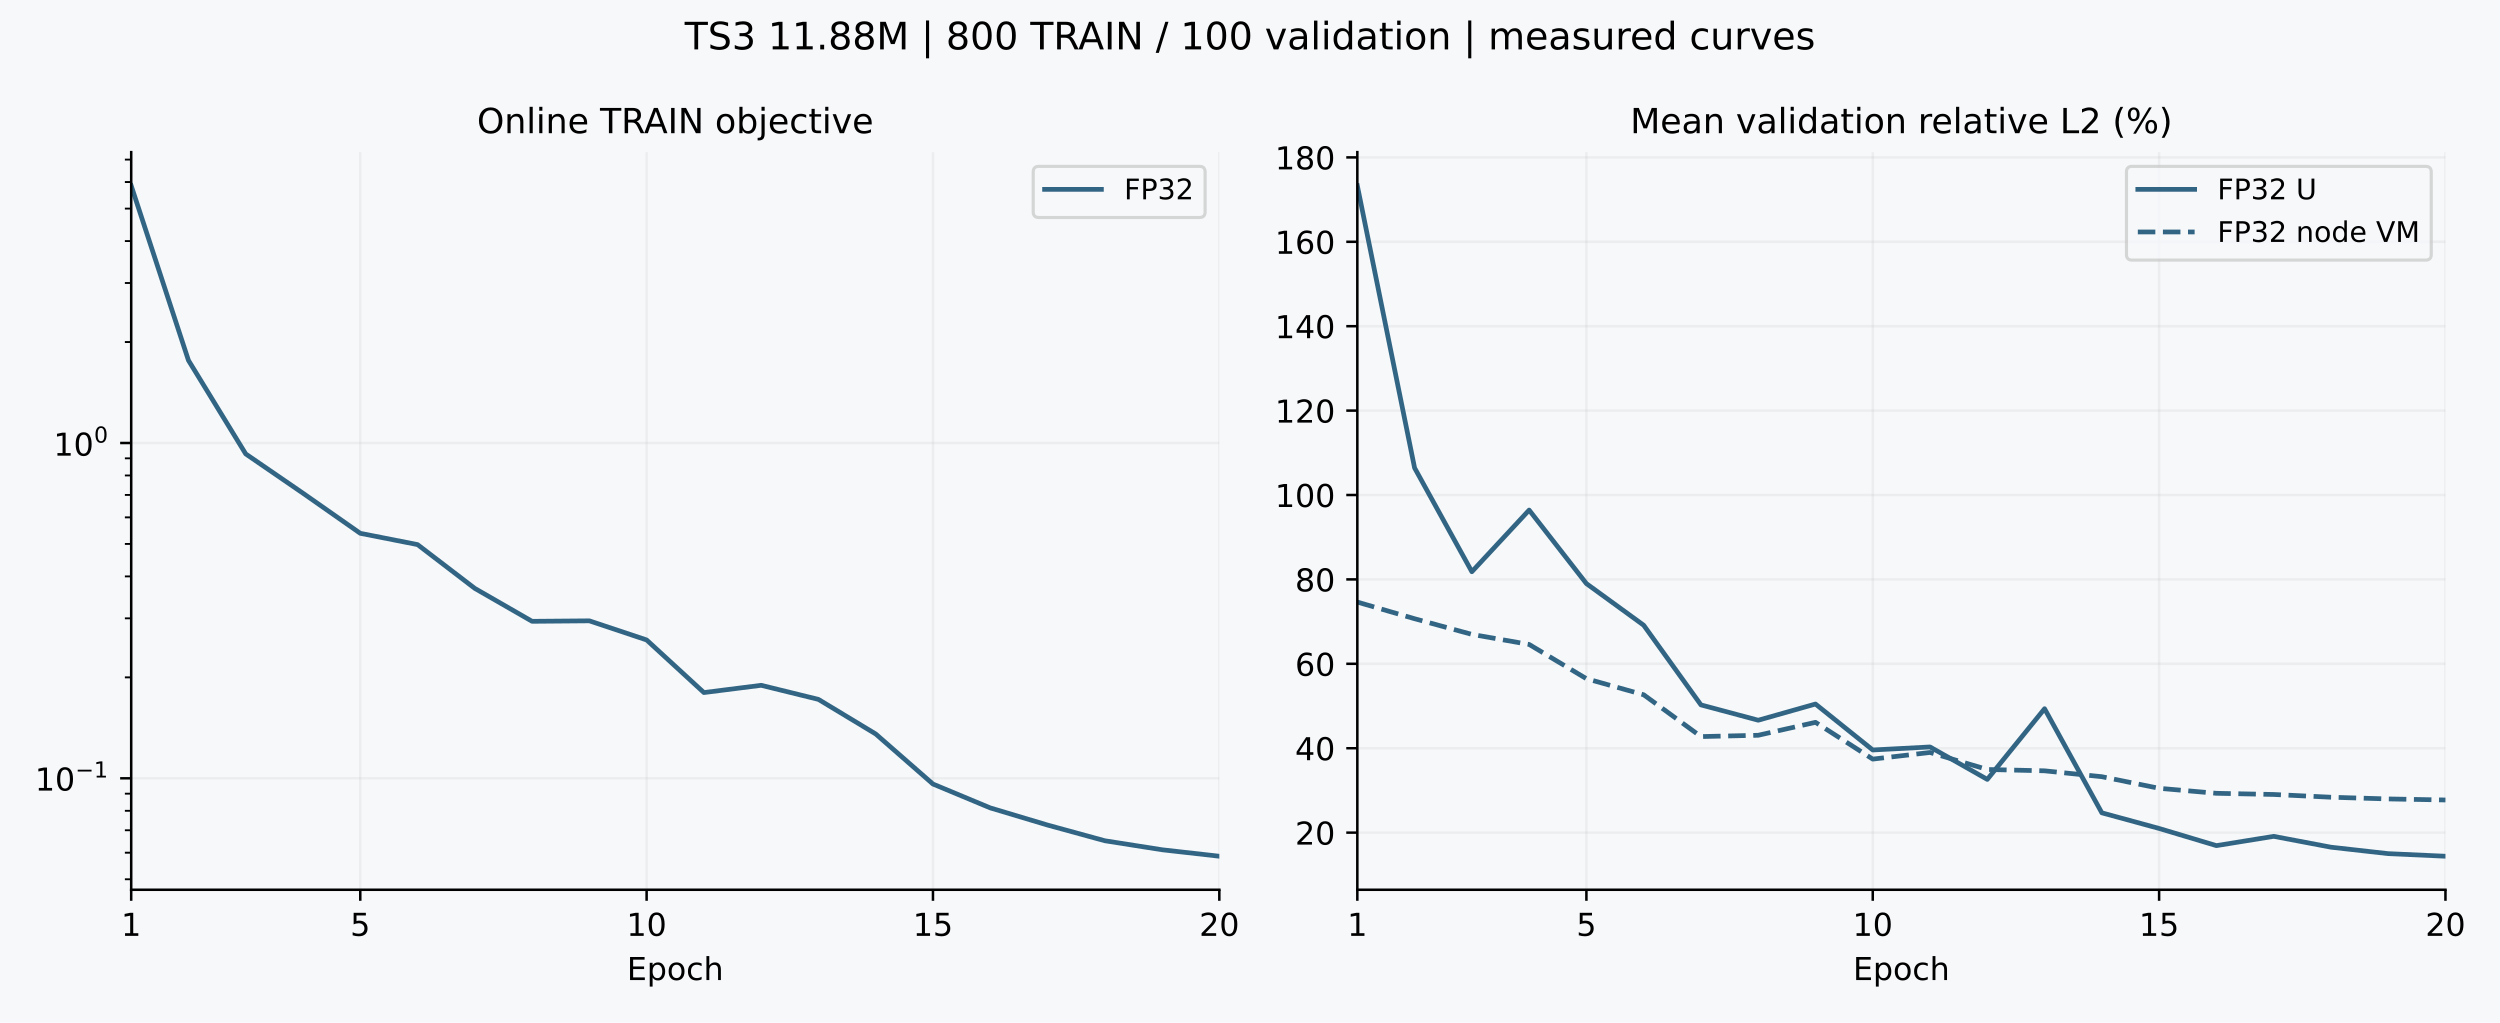
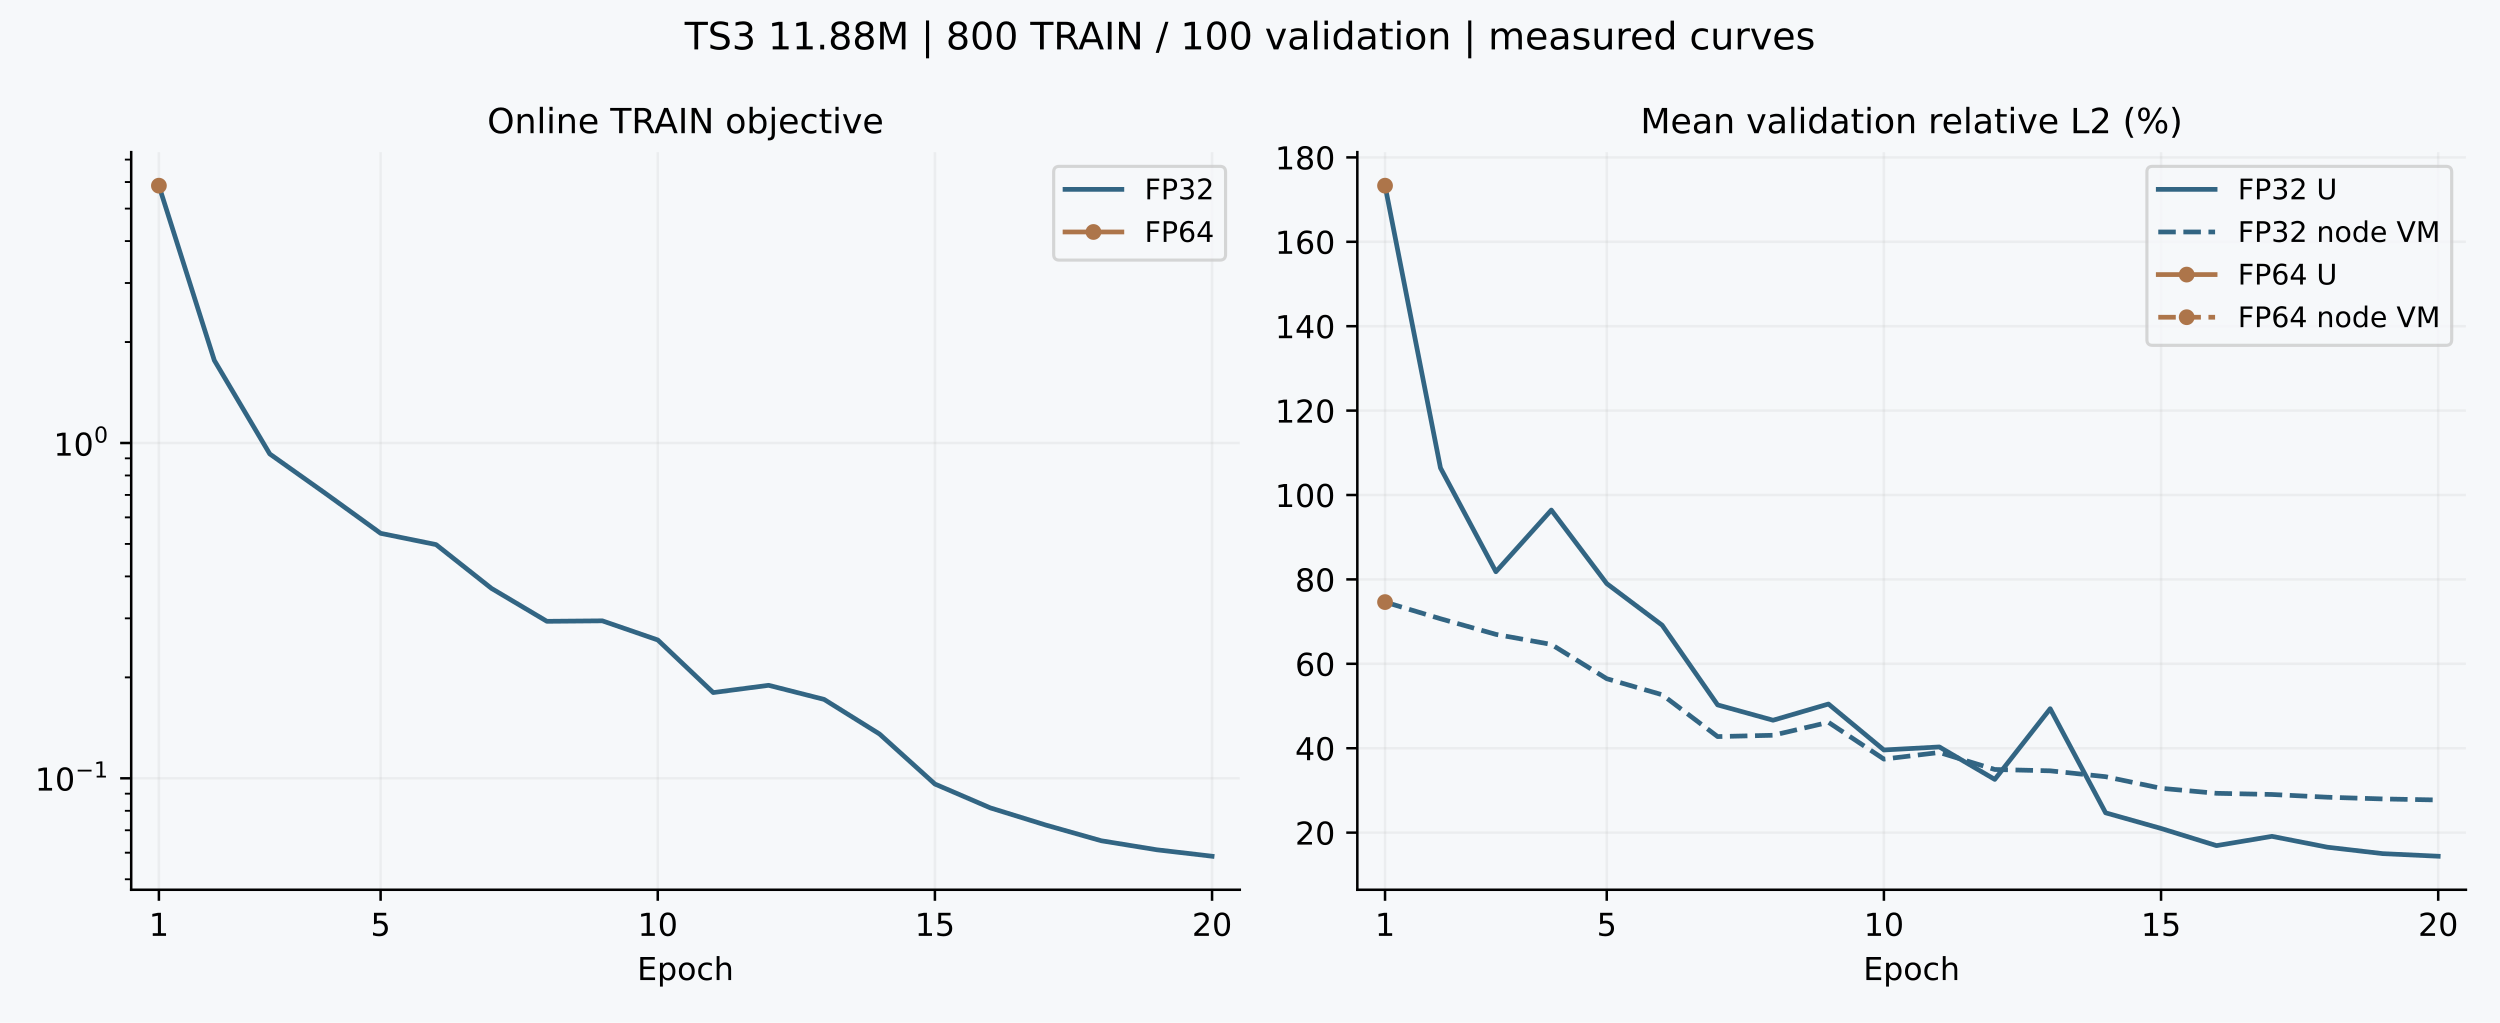
<svg xmlns="http://www.w3.org/2000/svg" xmlns:xlink="http://www.w3.org/1999/xlink" width="792pt" height="324pt" viewBox="0 0 792 324" version="1.1">
  <defs>
    <style type="text/css">*{stroke-linejoin: round; stroke-linecap: butt}</style>
  </defs>
  <g id="figure_1">
    <g id="patch_1">
      <path d="M 0 324 L 792 324 L 792 0 L 0 0 z " style="fill: #f6f8fa" />
    </g>
    <g id="axes_1">
      <g id="patch_2">
-         <path d="M 41.56 281.878 L 386.28 281.878 L 386.28 48.2 L 41.56 48.2 z " style="fill: #f6f8fa" />
+         <path d="M 41.56 281.878 L 392.76 281.878 L 392.76 48.2 L 41.56 48.2 z " style="fill: #f6f8fa" />
      </g>
      <g id="matplotlib.axis_1">
        <g id="xtick_1">
          <g id="line2d_1">
-             <path d="M 41.56 281.878 L 41.56 48.2 " clip-path="url(#p4f4e53fecc)" style="fill: none; stroke: #b0b0b0; stroke-opacity: 0.15; stroke-width: 0.8; stroke-linecap: square" />
+             <path d="M 50.34 281.878 L 50.34 48.2 " clip-path="url(#p6fa70f516e)" style="fill: none; stroke: #b0b0b0; stroke-opacity: 0.15; stroke-width: 0.8; stroke-linecap: square" />
          </g>
          <g id="line2d_2">
            <defs>
-               <path id="m00249449f1" d="M 0 0 L 0 3.5 " style="stroke: #000000; stroke-width: 0.8" />
+               <path id="mf22fc1a794" d="M 0 0 L 0 3.5 " style="stroke: #000000; stroke-width: 0.8" />
            </defs>
            <g>
-               <use xlink:href="#m00249449f1" x="41.56" y="281.878" style="stroke: #000000; stroke-width: 0.8" />
+               <use xlink:href="#mf22fc1a794" x="50.34" y="281.878" style="stroke: #000000; stroke-width: 0.8" />
            </g>
          </g>
          <g id="text_1">
-             <text style="font-size: 10px; font-family: 'DejaVu Sans'; text-anchor: middle" x="41.56" y="296.475" transform="rotate(-0 41.56 296.4753)">1</text>
+             <text style="font-size: 10px; font-family: 'DejaVu Sans'; text-anchor: middle" x="50.34" y="296.475" transform="rotate(-0 50.34 296.4753)">1</text>
          </g>
        </g>
        <g id="xtick_2">
          <g id="line2d_3">
-             <path d="M 114.133 281.878 L 114.133 48.2 " clip-path="url(#p4f4e53fecc)" style="fill: none; stroke: #b0b0b0; stroke-opacity: 0.15; stroke-width: 0.8; stroke-linecap: square" />
+             <path d="M 120.58 281.878 L 120.58 48.2 " clip-path="url(#p6fa70f516e)" style="fill: none; stroke: #b0b0b0; stroke-opacity: 0.15; stroke-width: 0.8; stroke-linecap: square" />
          </g>
          <g id="line2d_4">
            <g>
-               <use xlink:href="#m00249449f1" x="114.133" y="281.878" style="stroke: #000000; stroke-width: 0.8" />
+               <use xlink:href="#mf22fc1a794" x="120.58" y="281.878" style="stroke: #000000; stroke-width: 0.8" />
            </g>
          </g>
          <g id="text_2">
-             <text style="font-size: 10px; font-family: 'DejaVu Sans'; text-anchor: middle" x="114.133" y="296.475" transform="rotate(-0 114.1326 296.4753)">5</text>
+             <text style="font-size: 10px; font-family: 'DejaVu Sans'; text-anchor: middle" x="120.58" y="296.475" transform="rotate(-0 120.58 296.4753)">5</text>
          </g>
        </g>
        <g id="xtick_3">
          <g id="line2d_5">
-             <path d="M 204.848 281.878 L 204.848 48.2 " clip-path="url(#p4f4e53fecc)" style="fill: none; stroke: #b0b0b0; stroke-opacity: 0.15; stroke-width: 0.8; stroke-linecap: square" />
+             <path d="M 208.38 281.878 L 208.38 48.2 " clip-path="url(#p6fa70f516e)" style="fill: none; stroke: #b0b0b0; stroke-opacity: 0.15; stroke-width: 0.8; stroke-linecap: square" />
          </g>
          <g id="line2d_6">
            <g>
-               <use xlink:href="#m00249449f1" x="204.848" y="281.878" style="stroke: #000000; stroke-width: 0.8" />
+               <use xlink:href="#mf22fc1a794" x="208.38" y="281.878" style="stroke: #000000; stroke-width: 0.8" />
            </g>
          </g>
          <g id="text_3">
-             <text style="font-size: 10px; font-family: 'DejaVu Sans'; text-anchor: middle" x="204.848" y="296.475" transform="rotate(-0 204.8484 296.4753)">10</text>
+             <text style="font-size: 10px; font-family: 'DejaVu Sans'; text-anchor: middle" x="208.38" y="296.475" transform="rotate(-0 208.38 296.4753)">10</text>
          </g>
        </g>
        <g id="xtick_4">
          <g id="line2d_7">
-             <path d="M 295.564 281.878 L 295.564 48.2 " clip-path="url(#p4f4e53fecc)" style="fill: none; stroke: #b0b0b0; stroke-opacity: 0.15; stroke-width: 0.8; stroke-linecap: square" />
+             <path d="M 296.18 281.878 L 296.18 48.2 " clip-path="url(#p6fa70f516e)" style="fill: none; stroke: #b0b0b0; stroke-opacity: 0.15; stroke-width: 0.8; stroke-linecap: square" />
          </g>
          <g id="line2d_8">
            <g>
-               <use xlink:href="#m00249449f1" x="295.564" y="281.878" style="stroke: #000000; stroke-width: 0.8" />
+               <use xlink:href="#mf22fc1a794" x="296.18" y="281.878" style="stroke: #000000; stroke-width: 0.8" />
            </g>
          </g>
          <g id="text_4">
-             <text style="font-size: 10px; font-family: 'DejaVu Sans'; text-anchor: middle" x="295.564" y="296.475" transform="rotate(-0 295.5642 296.4753)">15</text>
+             <text style="font-size: 10px; font-family: 'DejaVu Sans'; text-anchor: middle" x="296.18" y="296.475" transform="rotate(-0 296.18 296.4753)">15</text>
          </g>
        </g>
        <g id="xtick_5">
          <g id="line2d_9">
-             <path d="M 386.28 281.878 L 386.28 48.2 " clip-path="url(#p4f4e53fecc)" style="fill: none; stroke: #b0b0b0; stroke-opacity: 0.15; stroke-width: 0.8; stroke-linecap: square" />
+             <path d="M 383.98 281.878 L 383.98 48.2 " clip-path="url(#p6fa70f516e)" style="fill: none; stroke: #b0b0b0; stroke-opacity: 0.15; stroke-width: 0.8; stroke-linecap: square" />
          </g>
          <g id="line2d_10">
            <g>
-               <use xlink:href="#m00249449f1" x="386.28" y="281.878" style="stroke: #000000; stroke-width: 0.8" />
+               <use xlink:href="#mf22fc1a794" x="383.98" y="281.878" style="stroke: #000000; stroke-width: 0.8" />
            </g>
          </g>
          <g id="text_5">
-             <text style="font-size: 10px; font-family: 'DejaVu Sans'; text-anchor: middle" x="386.28" y="296.475" transform="rotate(-0 386.28 296.4753)">20</text>
+             <text style="font-size: 10px; font-family: 'DejaVu Sans'; text-anchor: middle" x="383.98" y="296.475" transform="rotate(-0 383.98 296.4753)">20</text>
          </g>
        </g>
        <g id="text_6">
-           <text style="font-size: 10px; font-family: 'DejaVu Sans'; text-anchor: middle" x="213.92" y="310.476" transform="rotate(-0 213.92 310.4761)">Epoch</text>
+           <text style="font-size: 10px; font-family: 'DejaVu Sans'; text-anchor: middle" x="217.16" y="310.476" transform="rotate(-0 217.16 310.4761)">Epoch</text>
        </g>
      </g>
      <g id="matplotlib.axis_2">
        <g id="ytick_1">
          <g id="line2d_11">
-             <path d="M 41.56 246.567 L 386.28 246.567 " clip-path="url(#p4f4e53fecc)" style="fill: none; stroke: #b0b0b0; stroke-opacity: 0.15; stroke-width: 0.8; stroke-linecap: square" />
+             <path d="M 41.56 246.567 L 392.76 246.567 " clip-path="url(#p6fa70f516e)" style="fill: none; stroke: #b0b0b0; stroke-opacity: 0.15; stroke-width: 0.8; stroke-linecap: square" />
          </g>
          <g id="line2d_12">
            <defs>
-               <path id="m191b211598" d="M 0 0 L -3.5 0 " style="stroke: #000000; stroke-width: 0.8" />
+               <path id="m3b4504a7d6" d="M 0 0 L -3.5 0 " style="stroke: #000000; stroke-width: 0.8" />
            </defs>
            <g>
-               <use xlink:href="#m191b211598" x="41.56" y="246.567" style="stroke: #000000; stroke-width: 0.8" />
+               <use xlink:href="#m3b4504a7d6" x="41.56" y="246.567" style="stroke: #000000; stroke-width: 0.8" />
            </g>
          </g>
          <g id="text_7">
            <g transform="translate(11.06 251.2167)">
              <text>
                <tspan x="0" y="-0.762" style="font-size: 10px; font-family: 'DejaVu Sans'">1</tspan>
                <tspan x="6.362" y="-0.762" style="font-size: 10px; font-family: 'DejaVu Sans'">0</tspan>
                <tspan x="12.82" y="-4.892" style="font-size: 7px; font-family: 'DejaVu Sans'">−</tspan>
                <tspan x="18.686" y="-4.892" style="font-size: 7px; font-family: 'DejaVu Sans'">1</tspan>
              </text>
            </g>
          </g>
        </g>
        <g id="ytick_2">
          <g id="line2d_13">
-             <path d="M 41.56 140.334 L 386.28 140.334 " clip-path="url(#p4f4e53fecc)" style="fill: none; stroke: #b0b0b0; stroke-opacity: 0.15; stroke-width: 0.8; stroke-linecap: square" />
+             <path d="M 41.56 140.334 L 392.76 140.334 " clip-path="url(#p6fa70f516e)" style="fill: none; stroke: #b0b0b0; stroke-opacity: 0.15; stroke-width: 0.8; stroke-linecap: square" />
          </g>
          <g id="line2d_14">
            <g>
-               <use xlink:href="#m191b211598" x="41.56" y="140.334" style="stroke: #000000; stroke-width: 0.8" />
+               <use xlink:href="#m3b4504a7d6" x="41.56" y="140.334" style="stroke: #000000; stroke-width: 0.8" />
            </g>
          </g>
          <g id="text_8">
            <g transform="translate(16.96 145.0344)">
              <text>
                <tspan x="0" y="-0.675" style="font-size: 10px; font-family: 'DejaVu Sans'">1</tspan>
                <tspan x="6.362" y="-0.675" style="font-size: 10px; font-family: 'DejaVu Sans'">0</tspan>
                <tspan x="12.82" y="-4.805" style="font-size: 7px; font-family: 'DejaVu Sans'">0</tspan>
              </text>
            </g>
          </g>
        </g>
        <g id="ytick_3">
          <g id="line2d_15">
            <defs>
-               <path id="mdfdc8a3560" d="M 0 0 L -2 0 " style="stroke: #000000; stroke-width: 0.6" />
+               <path id="m9a5d297f00" d="M 0 0 L -2 0 " style="stroke: #000000; stroke-width: 0.6" />
            </defs>
            <g>
-               <use xlink:href="#mdfdc8a3560" x="41.56" y="278.546" style="stroke: #000000; stroke-width: 0.6" />
+               <use xlink:href="#m9a5d297f00" x="41.56" y="278.546" style="stroke: #000000; stroke-width: 0.6" />
            </g>
          </g>
        </g>
        <g id="ytick_4">
          <g id="line2d_16">
            <g>
-               <use xlink:href="#mdfdc8a3560" x="41.56" y="270.134" style="stroke: #000000; stroke-width: 0.6" />
+               <use xlink:href="#m9a5d297f00" x="41.56" y="270.134" style="stroke: #000000; stroke-width: 0.6" />
            </g>
          </g>
        </g>
        <g id="ytick_5">
          <g id="line2d_17">
            <g>
-               <use xlink:href="#mdfdc8a3560" x="41.56" y="263.022" style="stroke: #000000; stroke-width: 0.6" />
+               <use xlink:href="#m9a5d297f00" x="41.56" y="263.022" style="stroke: #000000; stroke-width: 0.6" />
            </g>
          </g>
        </g>
        <g id="ytick_6">
          <g id="line2d_18">
            <g>
-               <use xlink:href="#mdfdc8a3560" x="41.56" y="256.862" style="stroke: #000000; stroke-width: 0.6" />
+               <use xlink:href="#m9a5d297f00" x="41.56" y="256.862" style="stroke: #000000; stroke-width: 0.6" />
            </g>
          </g>
        </g>
        <g id="ytick_7">
          <g id="line2d_19">
            <g>
-               <use xlink:href="#mdfdc8a3560" x="41.56" y="251.428" style="stroke: #000000; stroke-width: 0.6" />
+               <use xlink:href="#m9a5d297f00" x="41.56" y="251.428" style="stroke: #000000; stroke-width: 0.6" />
            </g>
          </g>
        </g>
        <g id="ytick_8">
          <g id="line2d_20">
            <g>
-               <use xlink:href="#mdfdc8a3560" x="41.56" y="214.588" style="stroke: #000000; stroke-width: 0.6" />
+               <use xlink:href="#m9a5d297f00" x="41.56" y="214.588" style="stroke: #000000; stroke-width: 0.6" />
            </g>
          </g>
        </g>
        <g id="ytick_9">
          <g id="line2d_21">
            <g>
-               <use xlink:href="#mdfdc8a3560" x="41.56" y="195.881" style="stroke: #000000; stroke-width: 0.6" />
+               <use xlink:href="#m9a5d297f00" x="41.56" y="195.881" style="stroke: #000000; stroke-width: 0.6" />
            </g>
          </g>
        </g>
        <g id="ytick_10">
          <g id="line2d_22">
            <g>
-               <use xlink:href="#mdfdc8a3560" x="41.56" y="182.608" style="stroke: #000000; stroke-width: 0.6" />
+               <use xlink:href="#m9a5d297f00" x="41.56" y="182.608" style="stroke: #000000; stroke-width: 0.6" />
            </g>
          </g>
        </g>
        <g id="ytick_11">
          <g id="line2d_23">
            <g>
-               <use xlink:href="#mdfdc8a3560" x="41.56" y="172.314" style="stroke: #000000; stroke-width: 0.6" />
+               <use xlink:href="#m9a5d297f00" x="41.56" y="172.314" style="stroke: #000000; stroke-width: 0.6" />
            </g>
          </g>
        </g>
        <g id="ytick_12">
          <g id="line2d_24">
            <g>
-               <use xlink:href="#mdfdc8a3560" x="41.56" y="163.902" style="stroke: #000000; stroke-width: 0.6" />
+               <use xlink:href="#m9a5d297f00" x="41.56" y="163.902" style="stroke: #000000; stroke-width: 0.6" />
            </g>
          </g>
        </g>
        <g id="ytick_13">
          <g id="line2d_25">
            <g>
-               <use xlink:href="#mdfdc8a3560" x="41.56" y="156.79" style="stroke: #000000; stroke-width: 0.6" />
+               <use xlink:href="#m9a5d297f00" x="41.56" y="156.79" style="stroke: #000000; stroke-width: 0.6" />
            </g>
          </g>
        </g>
        <g id="ytick_14">
          <g id="line2d_26">
            <g>
-               <use xlink:href="#mdfdc8a3560" x="41.56" y="150.629" style="stroke: #000000; stroke-width: 0.6" />
+               <use xlink:href="#m9a5d297f00" x="41.56" y="150.629" style="stroke: #000000; stroke-width: 0.6" />
            </g>
          </g>
        </g>
        <g id="ytick_15">
          <g id="line2d_27">
            <g>
-               <use xlink:href="#mdfdc8a3560" x="41.56" y="145.195" style="stroke: #000000; stroke-width: 0.6" />
+               <use xlink:href="#m9a5d297f00" x="41.56" y="145.195" style="stroke: #000000; stroke-width: 0.6" />
            </g>
          </g>
        </g>
        <g id="ytick_16">
          <g id="line2d_28">
            <g>
-               <use xlink:href="#mdfdc8a3560" x="41.56" y="108.355" style="stroke: #000000; stroke-width: 0.6" />
+               <use xlink:href="#m9a5d297f00" x="41.56" y="108.355" style="stroke: #000000; stroke-width: 0.6" />
            </g>
          </g>
        </g>
        <g id="ytick_17">
          <g id="line2d_29">
            <g>
-               <use xlink:href="#mdfdc8a3560" x="41.56" y="89.649" style="stroke: #000000; stroke-width: 0.6" />
+               <use xlink:href="#m9a5d297f00" x="41.56" y="89.649" style="stroke: #000000; stroke-width: 0.6" />
            </g>
          </g>
        </g>
        <g id="ytick_18">
          <g id="line2d_30">
            <g>
-               <use xlink:href="#mdfdc8a3560" x="41.56" y="76.376" style="stroke: #000000; stroke-width: 0.6" />
+               <use xlink:href="#m9a5d297f00" x="41.56" y="76.376" style="stroke: #000000; stroke-width: 0.6" />
            </g>
          </g>
        </g>
        <g id="ytick_19">
          <g id="line2d_31">
            <g>
-               <use xlink:href="#mdfdc8a3560" x="41.56" y="66.081" style="stroke: #000000; stroke-width: 0.6" />
+               <use xlink:href="#m9a5d297f00" x="41.56" y="66.081" style="stroke: #000000; stroke-width: 0.6" />
            </g>
          </g>
        </g>
        <g id="ytick_20">
          <g id="line2d_32">
            <g>
-               <use xlink:href="#mdfdc8a3560" x="41.56" y="57.67" style="stroke: #000000; stroke-width: 0.6" />
+               <use xlink:href="#m9a5d297f00" x="41.56" y="57.67" style="stroke: #000000; stroke-width: 0.6" />
            </g>
          </g>
        </g>
        <g id="ytick_21">
          <g id="line2d_33">
            <g>
-               <use xlink:href="#mdfdc8a3560" x="41.56" y="50.558" style="stroke: #000000; stroke-width: 0.6" />
+               <use xlink:href="#m9a5d297f00" x="41.56" y="50.558" style="stroke: #000000; stroke-width: 0.6" />
            </g>
          </g>
        </g>
      </g>
      <g id="line2d_34">
-         <path d="M 41.56 58.822 L 59.703 114.163 L 77.846 143.808 L 95.989 156.253 L 114.133 168.955 L 132.276 172.528 L 150.419 186.405 L 168.562 196.834 L 186.705 196.68 L 204.848 202.741 L 222.992 219.402 L 241.135 217.104 L 259.278 221.568 L 277.421 232.523 L 295.564 248.384 L 313.707 255.942 L 331.851 261.376 L 349.994 266.348 L 368.137 269.206 L 386.28 271.256 " clip-path="url(#p4f4e53fecc)" style="fill: none; stroke: #326583; stroke-width: 1.5; stroke-linecap: square" />
+         <path d="M 50.34 58.822 L 67.9 114.163 L 85.46 143.808 L 103.02 156.253 L 120.58 168.955 L 138.14 172.528 L 155.7 186.405 L 173.26 196.834 L 190.82 196.68 L 208.38 202.741 L 225.94 219.402 L 243.5 217.104 L 261.06 221.568 L 278.62 232.523 L 296.18 248.384 L 313.74 255.942 L 331.3 261.376 L 348.86 266.348 L 366.42 269.206 L 383.98 271.256 " clip-path="url(#p6fa70f516e)" style="fill: none; stroke: #326583; stroke-width: 1.5; stroke-linecap: square" />
+       </g>
+       <g id="line2d_35">
+         <path d="M 50.34 58.822 " clip-path="url(#p6fa70f516e)" style="fill: none; stroke: #ad754a; stroke-width: 1.5; stroke-linecap: square" />
+         <defs>
+           <path id="maa7c84685a" d="M 0 2 C 0.53 2 1.039 1.789 1.414 1.414 C 1.789 1.039 2 0.53 2 0 C 2 -0.53 1.789 -1.039 1.414 -1.414 C 1.039 -1.789 0.53 -2 0 -2 C -0.53 -2 -1.039 -1.789 -1.414 -1.414 C -1.789 -1.039 -2 -0.53 -2 0 C -2 0.53 -1.789 1.039 -1.414 1.414 C -1.039 1.789 -0.53 2 0 2 z " style="stroke: #ad754a" />
+         </defs>
+         <g clip-path="url(#p6fa70f516e)">
+           <use xlink:href="#maa7c84685a" x="50.34" y="58.822" style="fill: #ad754a; stroke: #ad754a" />
+         </g>
      </g>
      <g id="patch_3">
        <path d="M 41.56 281.878 L 41.56 48.2 " style="fill: none; stroke: #000000; stroke-width: 0.8; stroke-linejoin: miter; stroke-linecap: square" />
      </g>
      <g id="patch_4">
-         <path d="M 41.56 281.878 L 386.28 281.878 " style="fill: none; stroke: #000000; stroke-width: 0.8; stroke-linejoin: miter; stroke-linecap: square" />
+         <path d="M 41.56 281.878 L 392.76 281.878 " style="fill: none; stroke: #000000; stroke-width: 0.8; stroke-linejoin: miter; stroke-linecap: square" />
      </g>
      <g id="text_9">
-         <text style="font-size: 11px; font-family: 'DejaVu Sans'; text-anchor: middle" x="213.92" y="42.2" transform="rotate(-0 213.92 42.20023)">Online TRAIN objective</text>
+         <text style="font-size: 11px; font-family: 'DejaVu Sans'; text-anchor: middle" x="217.16" y="42.2" transform="rotate(-0 217.16 42.20023)">Online TRAIN objective</text>
      </g>
      <g id="legend_1">
        <g id="patch_5">
-           <path d="M 329.124 68.901 L 379.98 68.901 Q 381.78 68.901 381.78 67.101 L 381.78 54.5 Q 381.78 52.7 379.98 52.7 L 329.124 52.7 Q 327.324 52.7 327.324 54.5 L 327.324 67.101 Q 327.324 68.901 329.124 68.901 z " style="fill: #f6f8fa; opacity: 0.8; stroke: #cccccc; stroke-linejoin: miter" />
-         </g>
-         <g id="line2d_35">
-           <path d="M 330.924 59.989 L 339.924 59.989 L 348.924 59.989 " style="fill: none; stroke: #326583; stroke-width: 1.5; stroke-linecap: square" />
+           <path d="M 335.604 82.402 L 386.46 82.402 Q 388.26 82.402 388.26 80.602 L 388.26 54.5 Q 388.26 52.7 386.46 52.7 L 335.604 52.7 Q 333.804 52.7 333.804 54.5 L 333.804 80.602 Q 333.804 82.402 335.604 82.402 z " style="fill: #f6f8fa; opacity: 0.8; stroke: #cccccc; stroke-linejoin: miter" />
+         </g>
+         <g id="line2d_36">
+           <path d="M 337.404 59.989 L 346.404 59.989 L 355.404 59.989 " style="fill: none; stroke: #326583; stroke-width: 1.5; stroke-linecap: square" />
        </g>
        <g id="text_10">
-           <text style="font-size: 9px; font-family: 'DejaVu Sans'; text-anchor: start" x="356.124" y="63.139" transform="rotate(-0 356.1244 63.13883)">FP32</text>
+           <text style="font-size: 9px; font-family: 'DejaVu Sans'; text-anchor: start" x="362.604" y="63.139" transform="rotate(-0 362.6044 63.13883)">FP32</text>
+         </g>
+         <g id="line2d_37">
+           <path d="M 337.404 73.49 L 346.404 73.49 L 355.404 73.49 " style="fill: none; stroke: #ad754a; stroke-width: 1.5; stroke-linecap: square" />
+           <g>
+             <use xlink:href="#maa7c84685a" x="346.404" y="73.49" style="fill: #ad754a; stroke: #ad754a" />
+           </g>
+         </g>
+         <g id="text_11">
+           <text style="font-size: 9px; font-family: 'DejaVu Sans'; text-anchor: start" x="362.604" y="76.64" transform="rotate(-0 362.6044 76.63953)">FP64</text>
        </g>
      </g>
    </g>
    <g id="axes_2">
      <g id="patch_6">
-         <path d="M 430 281.878 L 774.72 281.878 L 774.72 48.2 L 430 48.2 z " style="fill: #f6f8fa" />
+         <path d="M 430 281.878 L 781.2 281.878 L 781.2 48.2 L 430 48.2 z " style="fill: #f6f8fa" />
      </g>
      <g id="matplotlib.axis_3">
        <g id="xtick_6">
-           <g id="line2d_36">
-             <path d="M 430 281.878 L 430 48.2 " clip-path="url(#p4c7a581521)" style="fill: none; stroke: #b0b0b0; stroke-opacity: 0.15; stroke-width: 0.8; stroke-linecap: square" />
-           </g>
-           <g id="line2d_37">
-             <g>
-               <use xlink:href="#m00249449f1" x="430" y="281.878" style="stroke: #000000; stroke-width: 0.8" />
-             </g>
-           </g>
-           <g id="text_11">
-             <text style="font-size: 10px; font-family: 'DejaVu Sans'; text-anchor: middle" x="430" y="296.475" transform="rotate(-0 430 296.4753)">1</text>
+           <g id="line2d_38">
+             <path d="M 438.78 281.878 L 438.78 48.2 " clip-path="url(#p9da78f1de1)" style="fill: none; stroke: #b0b0b0; stroke-opacity: 0.15; stroke-width: 0.8; stroke-linecap: square" />
+           </g>
+           <g id="line2d_39">
+             <g>
+               <use xlink:href="#mf22fc1a794" x="438.78" y="281.878" style="stroke: #000000; stroke-width: 0.8" />
+             </g>
+           </g>
+           <g id="text_12">
+             <text style="font-size: 10px; font-family: 'DejaVu Sans'; text-anchor: middle" x="438.78" y="296.475" transform="rotate(-0 438.78 296.4753)">1</text>
          </g>
        </g>
        <g id="xtick_7">
-           <g id="line2d_38">
-             <path d="M 502.573 281.878 L 502.573 48.2 " clip-path="url(#p4c7a581521)" style="fill: none; stroke: #b0b0b0; stroke-opacity: 0.15; stroke-width: 0.8; stroke-linecap: square" />
-           </g>
-           <g id="line2d_39">
-             <g>
-               <use xlink:href="#m00249449f1" x="502.573" y="281.878" style="stroke: #000000; stroke-width: 0.8" />
-             </g>
-           </g>
-           <g id="text_12">
-             <text style="font-size: 10px; font-family: 'DejaVu Sans'; text-anchor: middle" x="502.573" y="296.475" transform="rotate(-0 502.5726 296.4753)">5</text>
+           <g id="line2d_40">
+             <path d="M 509.02 281.878 L 509.02 48.2 " clip-path="url(#p9da78f1de1)" style="fill: none; stroke: #b0b0b0; stroke-opacity: 0.15; stroke-width: 0.8; stroke-linecap: square" />
+           </g>
+           <g id="line2d_41">
+             <g>
+               <use xlink:href="#mf22fc1a794" x="509.02" y="281.878" style="stroke: #000000; stroke-width: 0.8" />
+             </g>
+           </g>
+           <g id="text_13">
+             <text style="font-size: 10px; font-family: 'DejaVu Sans'; text-anchor: middle" x="509.02" y="296.475" transform="rotate(-0 509.02 296.4753)">5</text>
          </g>
        </g>
        <g id="xtick_8">
-           <g id="line2d_40">
-             <path d="M 593.288 281.878 L 593.288 48.2 " clip-path="url(#p4c7a581521)" style="fill: none; stroke: #b0b0b0; stroke-opacity: 0.15; stroke-width: 0.8; stroke-linecap: square" />
-           </g>
-           <g id="line2d_41">
-             <g>
-               <use xlink:href="#m00249449f1" x="593.288" y="281.878" style="stroke: #000000; stroke-width: 0.8" />
-             </g>
-           </g>
-           <g id="text_13">
-             <text style="font-size: 10px; font-family: 'DejaVu Sans'; text-anchor: middle" x="593.288" y="296.475" transform="rotate(-0 593.2884 296.4753)">10</text>
+           <g id="line2d_42">
+             <path d="M 596.82 281.878 L 596.82 48.2 " clip-path="url(#p9da78f1de1)" style="fill: none; stroke: #b0b0b0; stroke-opacity: 0.15; stroke-width: 0.8; stroke-linecap: square" />
+           </g>
+           <g id="line2d_43">
+             <g>
+               <use xlink:href="#mf22fc1a794" x="596.82" y="281.878" style="stroke: #000000; stroke-width: 0.8" />
+             </g>
+           </g>
+           <g id="text_14">
+             <text style="font-size: 10px; font-family: 'DejaVu Sans'; text-anchor: middle" x="596.82" y="296.475" transform="rotate(-0 596.82 296.4753)">10</text>
          </g>
        </g>
        <g id="xtick_9">
-           <g id="line2d_42">
-             <path d="M 684.004 281.878 L 684.004 48.2 " clip-path="url(#p4c7a581521)" style="fill: none; stroke: #b0b0b0; stroke-opacity: 0.15; stroke-width: 0.8; stroke-linecap: square" />
-           </g>
-           <g id="line2d_43">
-             <g>
-               <use xlink:href="#m00249449f1" x="684.004" y="281.878" style="stroke: #000000; stroke-width: 0.8" />
-             </g>
-           </g>
-           <g id="text_14">
-             <text style="font-size: 10px; font-family: 'DejaVu Sans'; text-anchor: middle" x="684.004" y="296.475" transform="rotate(-0 684.0042 296.4753)">15</text>
+           <g id="line2d_44">
+             <path d="M 684.62 281.878 L 684.62 48.2 " clip-path="url(#p9da78f1de1)" style="fill: none; stroke: #b0b0b0; stroke-opacity: 0.15; stroke-width: 0.8; stroke-linecap: square" />
+           </g>
+           <g id="line2d_45">
+             <g>
+               <use xlink:href="#mf22fc1a794" x="684.62" y="281.878" style="stroke: #000000; stroke-width: 0.8" />
+             </g>
+           </g>
+           <g id="text_15">
+             <text style="font-size: 10px; font-family: 'DejaVu Sans'; text-anchor: middle" x="684.62" y="296.475" transform="rotate(-0 684.62 296.4753)">15</text>
          </g>
        </g>
        <g id="xtick_10">
-           <g id="line2d_44">
-             <path d="M 774.72 281.878 L 774.72 48.2 " clip-path="url(#p4c7a581521)" style="fill: none; stroke: #b0b0b0; stroke-opacity: 0.15; stroke-width: 0.8; stroke-linecap: square" />
-           </g>
-           <g id="line2d_45">
-             <g>
-               <use xlink:href="#m00249449f1" x="774.72" y="281.878" style="stroke: #000000; stroke-width: 0.8" />
-             </g>
-           </g>
-           <g id="text_15">
-             <text style="font-size: 10px; font-family: 'DejaVu Sans'; text-anchor: middle" x="774.72" y="296.475" transform="rotate(-0 774.72 296.4753)">20</text>
-           </g>
-         </g>
-         <g id="text_16">
-           <text style="font-size: 10px; font-family: 'DejaVu Sans'; text-anchor: middle" x="602.36" y="310.476" transform="rotate(-0 602.36 310.4761)">Epoch</text>
+           <g id="line2d_46">
+             <path d="M 772.42 281.878 L 772.42 48.2 " clip-path="url(#p9da78f1de1)" style="fill: none; stroke: #b0b0b0; stroke-opacity: 0.15; stroke-width: 0.8; stroke-linecap: square" />
+           </g>
+           <g id="line2d_47">
+             <g>
+               <use xlink:href="#mf22fc1a794" x="772.42" y="281.878" style="stroke: #000000; stroke-width: 0.8" />
+             </g>
+           </g>
+           <g id="text_16">
+             <text style="font-size: 10px; font-family: 'DejaVu Sans'; text-anchor: middle" x="772.42" y="296.475" transform="rotate(-0 772.42 296.4753)">20</text>
+           </g>
+         </g>
+         <g id="text_17">
+           <text style="font-size: 10px; font-family: 'DejaVu Sans'; text-anchor: middle" x="605.6" y="310.476" transform="rotate(-0 605.6 310.4761)">Epoch</text>
        </g>
      </g>
      <g id="matplotlib.axis_4">
        <g id="ytick_22">
-           <g id="line2d_46">
-             <path d="M 430 263.779 L 774.72 263.779 " clip-path="url(#p4c7a581521)" style="fill: none; stroke: #b0b0b0; stroke-opacity: 0.15; stroke-width: 0.8; stroke-linecap: square" />
-           </g>
-           <g id="line2d_47">
-             <g>
-               <use xlink:href="#m191b211598" x="430" y="263.779" style="stroke: #000000; stroke-width: 0.8" />
-             </g>
-           </g>
-           <g id="text_17">
+           <g id="line2d_48">
+             <path d="M 430 263.779 L 781.2 263.779 " clip-path="url(#p9da78f1de1)" style="fill: none; stroke: #b0b0b0; stroke-opacity: 0.15; stroke-width: 0.8; stroke-linecap: square" />
+           </g>
+           <g id="line2d_49">
+             <g>
+               <use xlink:href="#m3b4504a7d6" x="430" y="263.779" style="stroke: #000000; stroke-width: 0.8" />
+             </g>
+           </g>
+           <g id="text_18">
            <text style="font-size: 10px; font-family: 'DejaVu Sans'; text-anchor: end" x="423" y="267.578" transform="rotate(-0 423 267.5779)">20</text>
          </g>
        </g>
        <g id="ytick_23">
-           <g id="line2d_48">
-             <path d="M 430 237.04 L 774.72 237.04 " clip-path="url(#p4c7a581521)" style="fill: none; stroke: #b0b0b0; stroke-opacity: 0.15; stroke-width: 0.8; stroke-linecap: square" />
-           </g>
-           <g id="line2d_49">
-             <g>
-               <use xlink:href="#m191b211598" x="430" y="237.04" style="stroke: #000000; stroke-width: 0.8" />
-             </g>
-           </g>
-           <g id="text_18">
+           <g id="line2d_50">
+             <path d="M 430 237.04 L 781.2 237.04 " clip-path="url(#p9da78f1de1)" style="fill: none; stroke: #b0b0b0; stroke-opacity: 0.15; stroke-width: 0.8; stroke-linecap: square" />
+           </g>
+           <g id="line2d_51">
+             <g>
+               <use xlink:href="#m3b4504a7d6" x="430" y="237.04" style="stroke: #000000; stroke-width: 0.8" />
+             </g>
+           </g>
+           <g id="text_19">
            <text style="font-size: 10px; font-family: 'DejaVu Sans'; text-anchor: end" x="423" y="240.839" transform="rotate(-0 423 240.8387)">40</text>
          </g>
        </g>
        <g id="ytick_24">
-           <g id="line2d_50">
-             <path d="M 430 210.301 L 774.72 210.301 " clip-path="url(#p4c7a581521)" style="fill: none; stroke: #b0b0b0; stroke-opacity: 0.15; stroke-width: 0.8; stroke-linecap: square" />
-           </g>
-           <g id="line2d_51">
-             <g>
-               <use xlink:href="#m191b211598" x="430" y="210.301" style="stroke: #000000; stroke-width: 0.8" />
-             </g>
-           </g>
-           <g id="text_19">
+           <g id="line2d_52">
+             <path d="M 430 210.301 L 781.2 210.301 " clip-path="url(#p9da78f1de1)" style="fill: none; stroke: #b0b0b0; stroke-opacity: 0.15; stroke-width: 0.8; stroke-linecap: square" />
+           </g>
+           <g id="line2d_53">
+             <g>
+               <use xlink:href="#m3b4504a7d6" x="430" y="210.301" style="stroke: #000000; stroke-width: 0.8" />
+             </g>
+           </g>
+           <g id="text_20">
            <text style="font-size: 10px; font-family: 'DejaVu Sans'; text-anchor: end" x="423" y="214.1" transform="rotate(-0 423 214.0995)">60</text>
          </g>
        </g>
        <g id="ytick_25">
-           <g id="line2d_52">
-             <path d="M 430 183.561 L 774.72 183.561 " clip-path="url(#p4c7a581521)" style="fill: none; stroke: #b0b0b0; stroke-opacity: 0.15; stroke-width: 0.8; stroke-linecap: square" />
-           </g>
-           <g id="line2d_53">
-             <g>
-               <use xlink:href="#m191b211598" x="430" y="183.561" style="stroke: #000000; stroke-width: 0.8" />
-             </g>
-           </g>
-           <g id="text_20">
+           <g id="line2d_54">
+             <path d="M 430 183.561 L 781.2 183.561 " clip-path="url(#p9da78f1de1)" style="fill: none; stroke: #b0b0b0; stroke-opacity: 0.15; stroke-width: 0.8; stroke-linecap: square" />
+           </g>
+           <g id="line2d_55">
+             <g>
+               <use xlink:href="#m3b4504a7d6" x="430" y="183.561" style="stroke: #000000; stroke-width: 0.8" />
+             </g>
+           </g>
+           <g id="text_21">
            <text style="font-size: 10px; font-family: 'DejaVu Sans'; text-anchor: end" x="423" y="187.36" transform="rotate(-0 423 187.3603)">80</text>
          </g>
        </g>
        <g id="ytick_26">
-           <g id="line2d_54">
-             <path d="M 430 156.822 L 774.72 156.822 " clip-path="url(#p4c7a581521)" style="fill: none; stroke: #b0b0b0; stroke-opacity: 0.15; stroke-width: 0.8; stroke-linecap: square" />
-           </g>
-           <g id="line2d_55">
-             <g>
-               <use xlink:href="#m191b211598" x="430" y="156.822" style="stroke: #000000; stroke-width: 0.8" />
-             </g>
-           </g>
-           <g id="text_21">
+           <g id="line2d_56">
+             <path d="M 430 156.822 L 781.2 156.822 " clip-path="url(#p9da78f1de1)" style="fill: none; stroke: #b0b0b0; stroke-opacity: 0.15; stroke-width: 0.8; stroke-linecap: square" />
+           </g>
+           <g id="line2d_57">
+             <g>
+               <use xlink:href="#m3b4504a7d6" x="430" y="156.822" style="stroke: #000000; stroke-width: 0.8" />
+             </g>
+           </g>
+           <g id="text_22">
            <text style="font-size: 10px; font-family: 'DejaVu Sans'; text-anchor: end" x="423" y="160.621" transform="rotate(-0 423 160.6211)">100</text>
          </g>
        </g>
        <g id="ytick_27">
-           <g id="line2d_56">
-             <path d="M 430 130.083 L 774.72 130.083 " clip-path="url(#p4c7a581521)" style="fill: none; stroke: #b0b0b0; stroke-opacity: 0.15; stroke-width: 0.8; stroke-linecap: square" />
-           </g>
-           <g id="line2d_57">
-             <g>
-               <use xlink:href="#m191b211598" x="430" y="130.083" style="stroke: #000000; stroke-width: 0.8" />
-             </g>
-           </g>
-           <g id="text_22">
+           <g id="line2d_58">
+             <path d="M 430 130.083 L 781.2 130.083 " clip-path="url(#p9da78f1de1)" style="fill: none; stroke: #b0b0b0; stroke-opacity: 0.15; stroke-width: 0.8; stroke-linecap: square" />
+           </g>
+           <g id="line2d_59">
+             <g>
+               <use xlink:href="#m3b4504a7d6" x="430" y="130.083" style="stroke: #000000; stroke-width: 0.8" />
+             </g>
+           </g>
+           <g id="text_23">
            <text style="font-size: 10px; font-family: 'DejaVu Sans'; text-anchor: end" x="423" y="133.882" transform="rotate(-0 423 133.882)">120</text>
          </g>
        </g>
        <g id="ytick_28">
-           <g id="line2d_58">
-             <path d="M 430 103.344 L 774.72 103.344 " clip-path="url(#p4c7a581521)" style="fill: none; stroke: #b0b0b0; stroke-opacity: 0.15; stroke-width: 0.8; stroke-linecap: square" />
-           </g>
-           <g id="line2d_59">
-             <g>
-               <use xlink:href="#m191b211598" x="430" y="103.344" style="stroke: #000000; stroke-width: 0.8" />
-             </g>
-           </g>
-           <g id="text_23">
+           <g id="line2d_60">
+             <path d="M 430 103.344 L 781.2 103.344 " clip-path="url(#p9da78f1de1)" style="fill: none; stroke: #b0b0b0; stroke-opacity: 0.15; stroke-width: 0.8; stroke-linecap: square" />
+           </g>
+           <g id="line2d_61">
+             <g>
+               <use xlink:href="#m3b4504a7d6" x="430" y="103.344" style="stroke: #000000; stroke-width: 0.8" />
+             </g>
+           </g>
+           <g id="text_24">
            <text style="font-size: 10px; font-family: 'DejaVu Sans'; text-anchor: end" x="423" y="107.143" transform="rotate(-0 423 107.1428)">140</text>
          </g>
        </g>
        <g id="ytick_29">
-           <g id="line2d_60">
-             <path d="M 430 76.605 L 774.72 76.605 " clip-path="url(#p4c7a581521)" style="fill: none; stroke: #b0b0b0; stroke-opacity: 0.15; stroke-width: 0.8; stroke-linecap: square" />
-           </g>
-           <g id="line2d_61">
-             <g>
-               <use xlink:href="#m191b211598" x="430" y="76.605" style="stroke: #000000; stroke-width: 0.8" />
-             </g>
-           </g>
-           <g id="text_24">
+           <g id="line2d_62">
+             <path d="M 430 76.605 L 781.2 76.605 " clip-path="url(#p9da78f1de1)" style="fill: none; stroke: #b0b0b0; stroke-opacity: 0.15; stroke-width: 0.8; stroke-linecap: square" />
+           </g>
+           <g id="line2d_63">
+             <g>
+               <use xlink:href="#m3b4504a7d6" x="430" y="76.605" style="stroke: #000000; stroke-width: 0.8" />
+             </g>
+           </g>
+           <g id="text_25">
            <text style="font-size: 10px; font-family: 'DejaVu Sans'; text-anchor: end" x="423" y="80.404" transform="rotate(-0 423 80.40358)">160</text>
          </g>
        </g>
        <g id="ytick_30">
-           <g id="line2d_62">
-             <path d="M 430 49.866 L 774.72 49.866 " clip-path="url(#p4c7a581521)" style="fill: none; stroke: #b0b0b0; stroke-opacity: 0.15; stroke-width: 0.8; stroke-linecap: square" />
-           </g>
-           <g id="line2d_63">
-             <g>
-               <use xlink:href="#m191b211598" x="430" y="49.866" style="stroke: #000000; stroke-width: 0.8" />
-             </g>
-           </g>
-           <g id="text_25">
+           <g id="line2d_64">
+             <path d="M 430 49.866 L 781.2 49.866 " clip-path="url(#p9da78f1de1)" style="fill: none; stroke: #b0b0b0; stroke-opacity: 0.15; stroke-width: 0.8; stroke-linecap: square" />
+           </g>
+           <g id="line2d_65">
+             <g>
+               <use xlink:href="#m3b4504a7d6" x="430" y="49.866" style="stroke: #000000; stroke-width: 0.8" />
+             </g>
+           </g>
+           <g id="text_26">
            <text style="font-size: 10px; font-family: 'DejaVu Sans'; text-anchor: end" x="423" y="53.664" transform="rotate(-0 423 53.66439)">180</text>
          </g>
        </g>
      </g>
-       <g id="line2d_64">
-         <path d="M 430 58.822 L 448.143 148.238 L 466.286 181.121 L 484.429 161.592 L 502.573 184.886 L 520.716 198.072 L 538.859 223.308 L 557.002 228.168 L 575.145 223.036 L 593.288 237.592 L 611.432 236.632 L 629.575 246.915 L 647.718 224.522 L 665.861 257.502 L 684.004 262.458 L 702.147 267.893 L 720.291 264.953 L 738.434 268.391 L 756.577 270.435 L 774.72 271.256 " clip-path="url(#p4c7a581521)" style="fill: none; stroke: #326583; stroke-width: 1.5; stroke-linecap: square" />
-       </g>
-       <g id="line2d_65">
-         <path d="M 430 190.74 L 448.143 196.015 L 466.286 200.973 L 484.429 204.157 L 502.573 215.013 L 520.716 220.101 L 538.859 233.348 L 557.002 232.935 L 575.145 228.83 L 593.288 240.483 L 611.432 238.383 L 629.575 243.772 L 647.718 244.195 L 665.861 246.057 L 684.004 249.73 L 702.147 251.317 L 720.291 251.689 L 738.434 252.559 L 756.577 253.102 L 774.72 253.434 " clip-path="url(#p4c7a581521)" style="fill: none; stroke-dasharray: 5.55,2.4; stroke-dashoffset: 0; stroke: #326583; stroke-width: 1.5" />
+       <g id="line2d_66">
+         <path d="M 438.78 58.822 L 456.34 148.238 L 473.9 181.121 L 491.46 161.592 L 509.02 184.886 L 526.58 198.072 L 544.14 223.308 L 561.7 228.168 L 579.26 223.036 L 596.82 237.592 L 614.38 236.632 L 631.94 246.915 L 649.5 224.522 L 667.06 257.502 L 684.62 262.458 L 702.18 267.893 L 719.74 264.953 L 737.3 268.391 L 754.86 270.435 L 772.42 271.256 " clip-path="url(#p9da78f1de1)" style="fill: none; stroke: #326583; stroke-width: 1.5; stroke-linecap: square" />
+       </g>
+       <g id="line2d_67">
+         <path d="M 438.78 190.74 L 456.34 196.015 L 473.9 200.973 L 491.46 204.157 L 509.02 215.013 L 526.58 220.101 L 544.14 233.348 L 561.7 232.935 L 579.26 228.83 L 596.82 240.483 L 614.38 238.383 L 631.94 243.772 L 649.5 244.195 L 667.06 246.057 L 684.62 249.73 L 702.18 251.317 L 719.74 251.689 L 737.3 252.559 L 754.86 253.102 L 772.42 253.434 " clip-path="url(#p9da78f1de1)" style="fill: none; stroke-dasharray: 5.55,2.4; stroke-dashoffset: 0; stroke: #326583; stroke-width: 1.5" />
+       </g>
+       <g id="line2d_68">
+         <path d="M 438.78 58.824 " clip-path="url(#p9da78f1de1)" style="fill: none; stroke: #ad754a; stroke-width: 1.5; stroke-linecap: square" />
+         <g clip-path="url(#p9da78f1de1)">
+           <use xlink:href="#maa7c84685a" x="438.78" y="58.824" style="fill: #ad754a; stroke: #ad754a" />
+         </g>
+       </g>
+       <g id="line2d_69">
+         <path d="M 438.78 190.74 " clip-path="url(#p9da78f1de1)" style="fill: none; stroke-dasharray: 5.55,2.4; stroke-dashoffset: 0; stroke: #ad754a; stroke-width: 1.5" />
+         <g clip-path="url(#p9da78f1de1)">
+           <use xlink:href="#maa7c84685a" x="438.78" y="190.74" style="fill: #ad754a; stroke: #ad754a" />
+         </g>
      </g>
      <g id="patch_7">
        <path d="M 430 281.878 L 430 48.2 " style="fill: none; stroke: #000000; stroke-width: 0.8; stroke-linejoin: miter; stroke-linecap: square" />
      </g>
      <g id="patch_8">
-         <path d="M 430 281.878 L 774.72 281.878 " style="fill: none; stroke: #000000; stroke-width: 0.8; stroke-linejoin: miter; stroke-linecap: square" />
-       </g>
-       <g id="text_26">
-         <text style="font-size: 11px; font-family: 'DejaVu Sans'; text-anchor: middle" x="602.36" y="42.2" transform="rotate(-0 602.36 42.20023)">Mean validation relative L2 (%)</text>
+         <path d="M 430 281.878 L 781.2 281.878 " style="fill: none; stroke: #000000; stroke-width: 0.8; stroke-linejoin: miter; stroke-linecap: square" />
+       </g>
+       <g id="text_27">
+         <text style="font-size: 11px; font-family: 'DejaVu Sans'; text-anchor: middle" x="605.6" y="42.2" transform="rotate(-0 605.6 42.20023)">Mean validation relative L2 (%)</text>
      </g>
      <g id="legend_2">
        <g id="patch_9">
-           <path d="M 675.46 82.402 L 768.42 82.402 Q 770.22 82.402 770.22 80.602 L 770.22 54.5 Q 770.22 52.7 768.42 52.7 L 675.46 52.7 Q 673.66 52.7 673.66 54.5 L 673.66 80.602 Q 673.66 82.402 675.46 82.402 z " style="fill: #f6f8fa; opacity: 0.8; stroke: #cccccc; stroke-linejoin: miter" />
-         </g>
-         <g id="line2d_66">
-           <path d="M 677.26 59.989 L 686.26 59.989 L 695.26 59.989 " style="fill: none; stroke: #326583; stroke-width: 1.5; stroke-linecap: square" />
-         </g>
-         <g id="text_27">
-           <text style="font-size: 9px; font-family: 'DejaVu Sans'; text-anchor: start" x="702.46" y="63.139" transform="rotate(-0 702.4598 63.13883)">FP32 U</text>
-         </g>
-         <g id="line2d_67">
-           <path d="M 677.26 73.49 L 686.26 73.49 L 695.26 73.49 " style="fill: none; stroke-dasharray: 5.55,2.4; stroke-dashoffset: 0; stroke: #326583; stroke-width: 1.5" />
+           <path d="M 681.94 109.403 L 774.9 109.403 Q 776.7 109.403 776.7 107.603 L 776.7 54.5 Q 776.7 52.7 774.9 52.7 L 681.94 52.7 Q 680.14 52.7 680.14 54.5 L 680.14 107.603 Q 680.14 109.403 681.94 109.403 z " style="fill: #f6f8fa; opacity: 0.8; stroke: #cccccc; stroke-linejoin: miter" />
+         </g>
+         <g id="line2d_70">
+           <path d="M 683.74 59.989 L 692.74 59.989 L 701.74 59.989 " style="fill: none; stroke: #326583; stroke-width: 1.5; stroke-linecap: square" />
        </g>
        <g id="text_28">
-           <text style="font-size: 9px; font-family: 'DejaVu Sans'; text-anchor: start" x="702.46" y="76.64" transform="rotate(-0 702.4598 76.63953)">FP32 node VM</text>
+           <text style="font-size: 9px; font-family: 'DejaVu Sans'; text-anchor: start" x="708.94" y="63.139" transform="rotate(-0 708.9398 63.13883)">FP32 U</text>
+         </g>
+         <g id="line2d_71">
+           <path d="M 683.74 73.49 L 692.74 73.49 L 701.74 73.49 " style="fill: none; stroke-dasharray: 5.55,2.4; stroke-dashoffset: 0; stroke: #326583; stroke-width: 1.5" />
+         </g>
+         <g id="text_29">
+           <text style="font-size: 9px; font-family: 'DejaVu Sans'; text-anchor: start" x="708.94" y="76.64" transform="rotate(-0 708.9398 76.63953)">FP32 node VM</text>
+         </g>
+         <g id="line2d_72">
+           <path d="M 683.74 86.99 L 692.74 86.99 L 701.74 86.99 " style="fill: none; stroke: #ad754a; stroke-width: 1.5; stroke-linecap: square" />
+           <g>
+             <use xlink:href="#maa7c84685a" x="692.74" y="86.99" style="fill: #ad754a; stroke: #ad754a" />
+           </g>
+         </g>
+         <g id="text_30">
+           <text style="font-size: 9px; font-family: 'DejaVu Sans'; text-anchor: start" x="708.94" y="90.14" transform="rotate(-0 708.9398 90.14023)">FP64 U</text>
+         </g>
+         <g id="line2d_73">
+           <path d="M 683.74 100.491 L 692.74 100.491 L 701.74 100.491 " style="fill: none; stroke-dasharray: 5.55,2.4; stroke-dashoffset: 0; stroke: #ad754a; stroke-width: 1.5" />
+           <g>
+             <use xlink:href="#maa7c84685a" x="692.74" y="100.491" style="fill: #ad754a; stroke: #ad754a" />
+           </g>
+         </g>
+         <g id="text_31">
+           <text style="font-size: 9px; font-family: 'DejaVu Sans'; text-anchor: start" x="708.94" y="103.641" transform="rotate(-0 708.9398 103.6409)">FP64 node VM</text>
        </g>
      </g>
    </g>
-     <g id="text_29">
+     <g id="text_32">
      <text style="font-size: 12px; font-family: 'DejaVu Sans'; text-anchor: middle" x="396" y="15.651" transform="rotate(-0 396 15.65062)">TS3 11.88M | 800 TRAIN / 100 validation | measured curves</text>
    </g>
  </g>
  <defs>
-     <clipPath id="p4f4e53fecc">
-       <rect x="41.56" y="48.2" width="344.72" height="233.677" />
+     <clipPath id="p6fa70f516e">
+       <rect x="41.56" y="48.2" width="351.2" height="233.677" />
    </clipPath>
-     <clipPath id="p4c7a581521">
-       <rect x="430" y="48.2" width="344.72" height="233.677" />
+     <clipPath id="p9da78f1de1">
+       <rect x="430" y="48.2" width="351.2" height="233.677" />
    </clipPath>
  </defs>
</svg>
